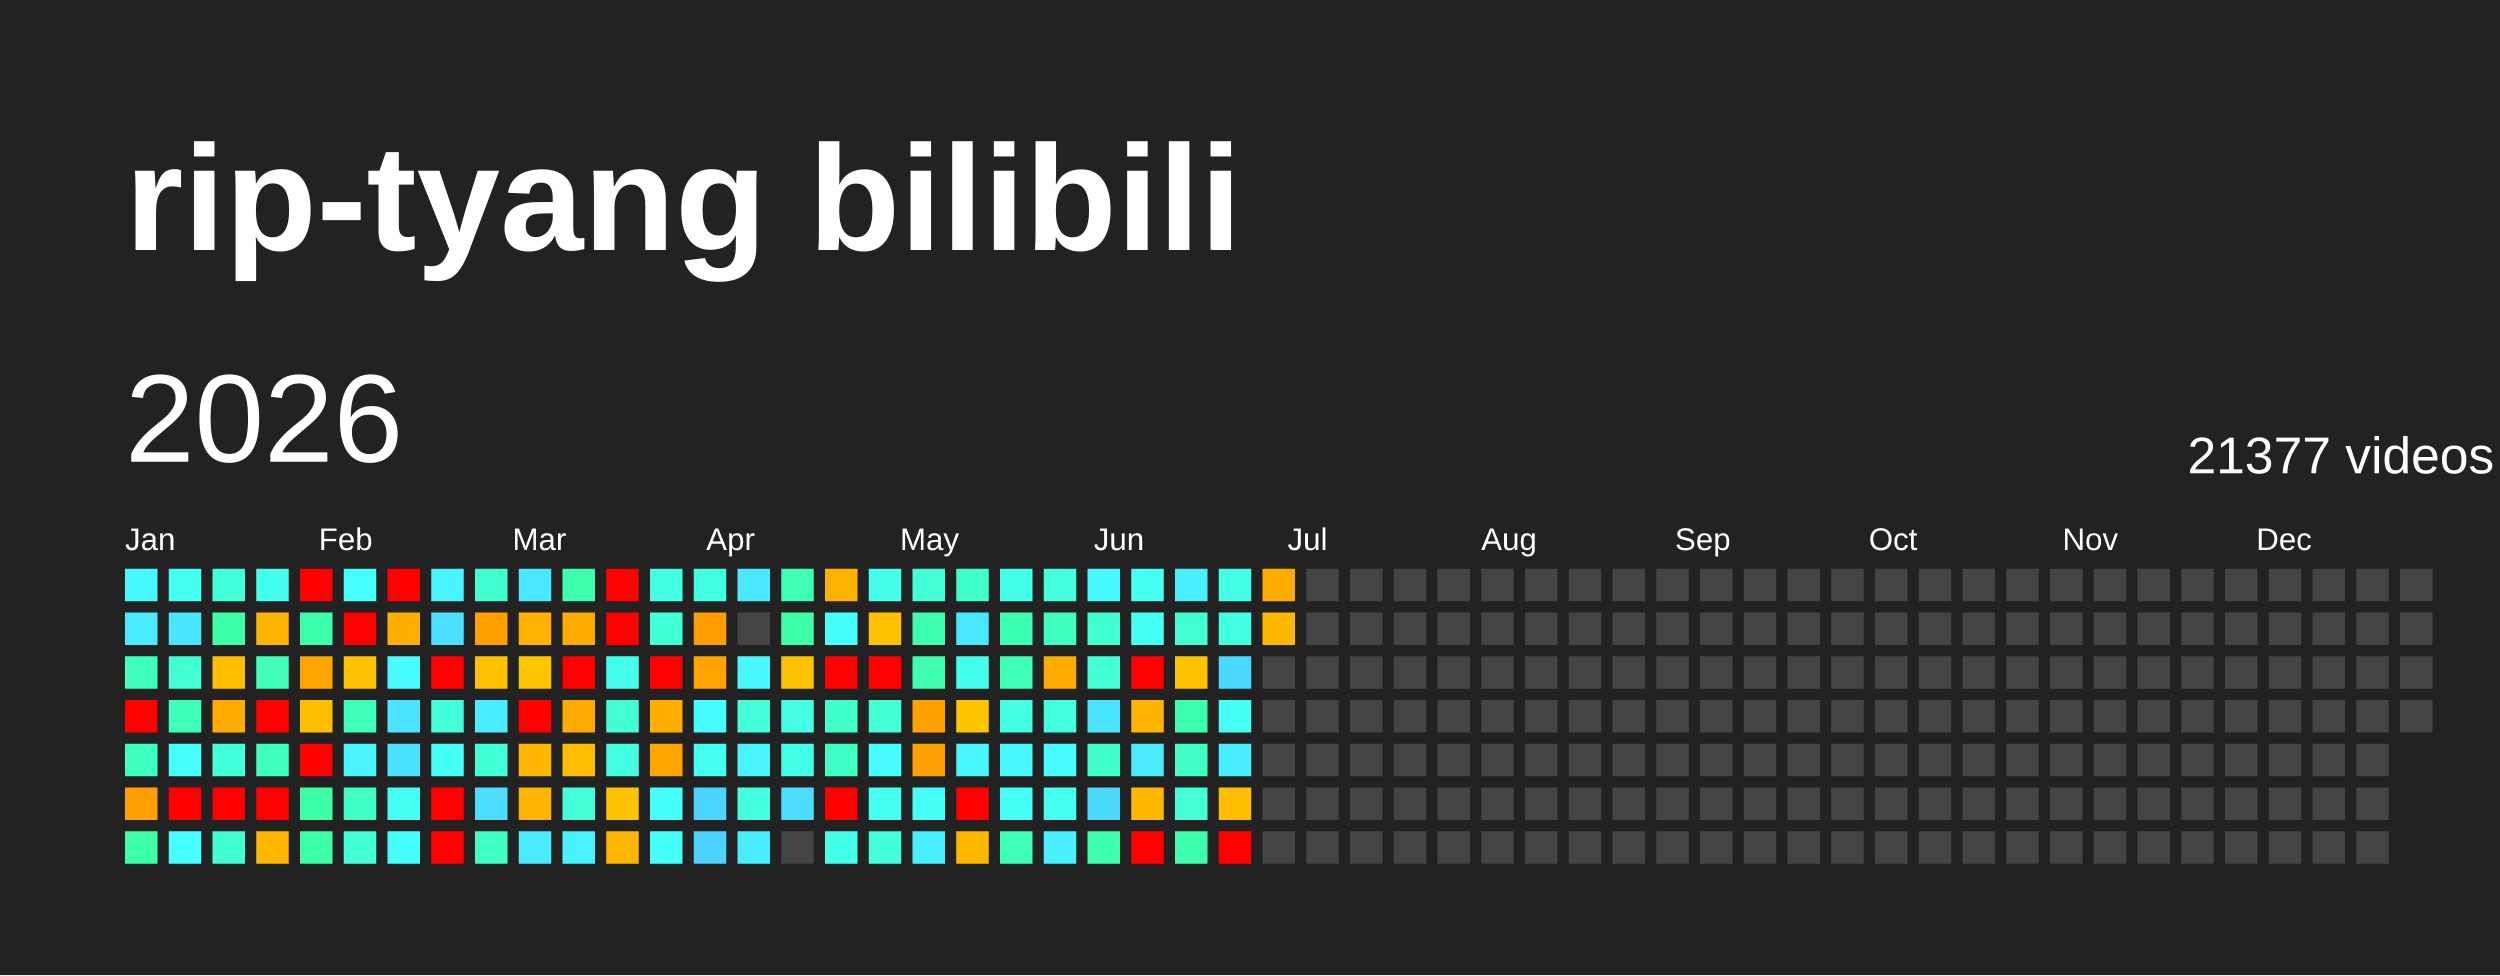
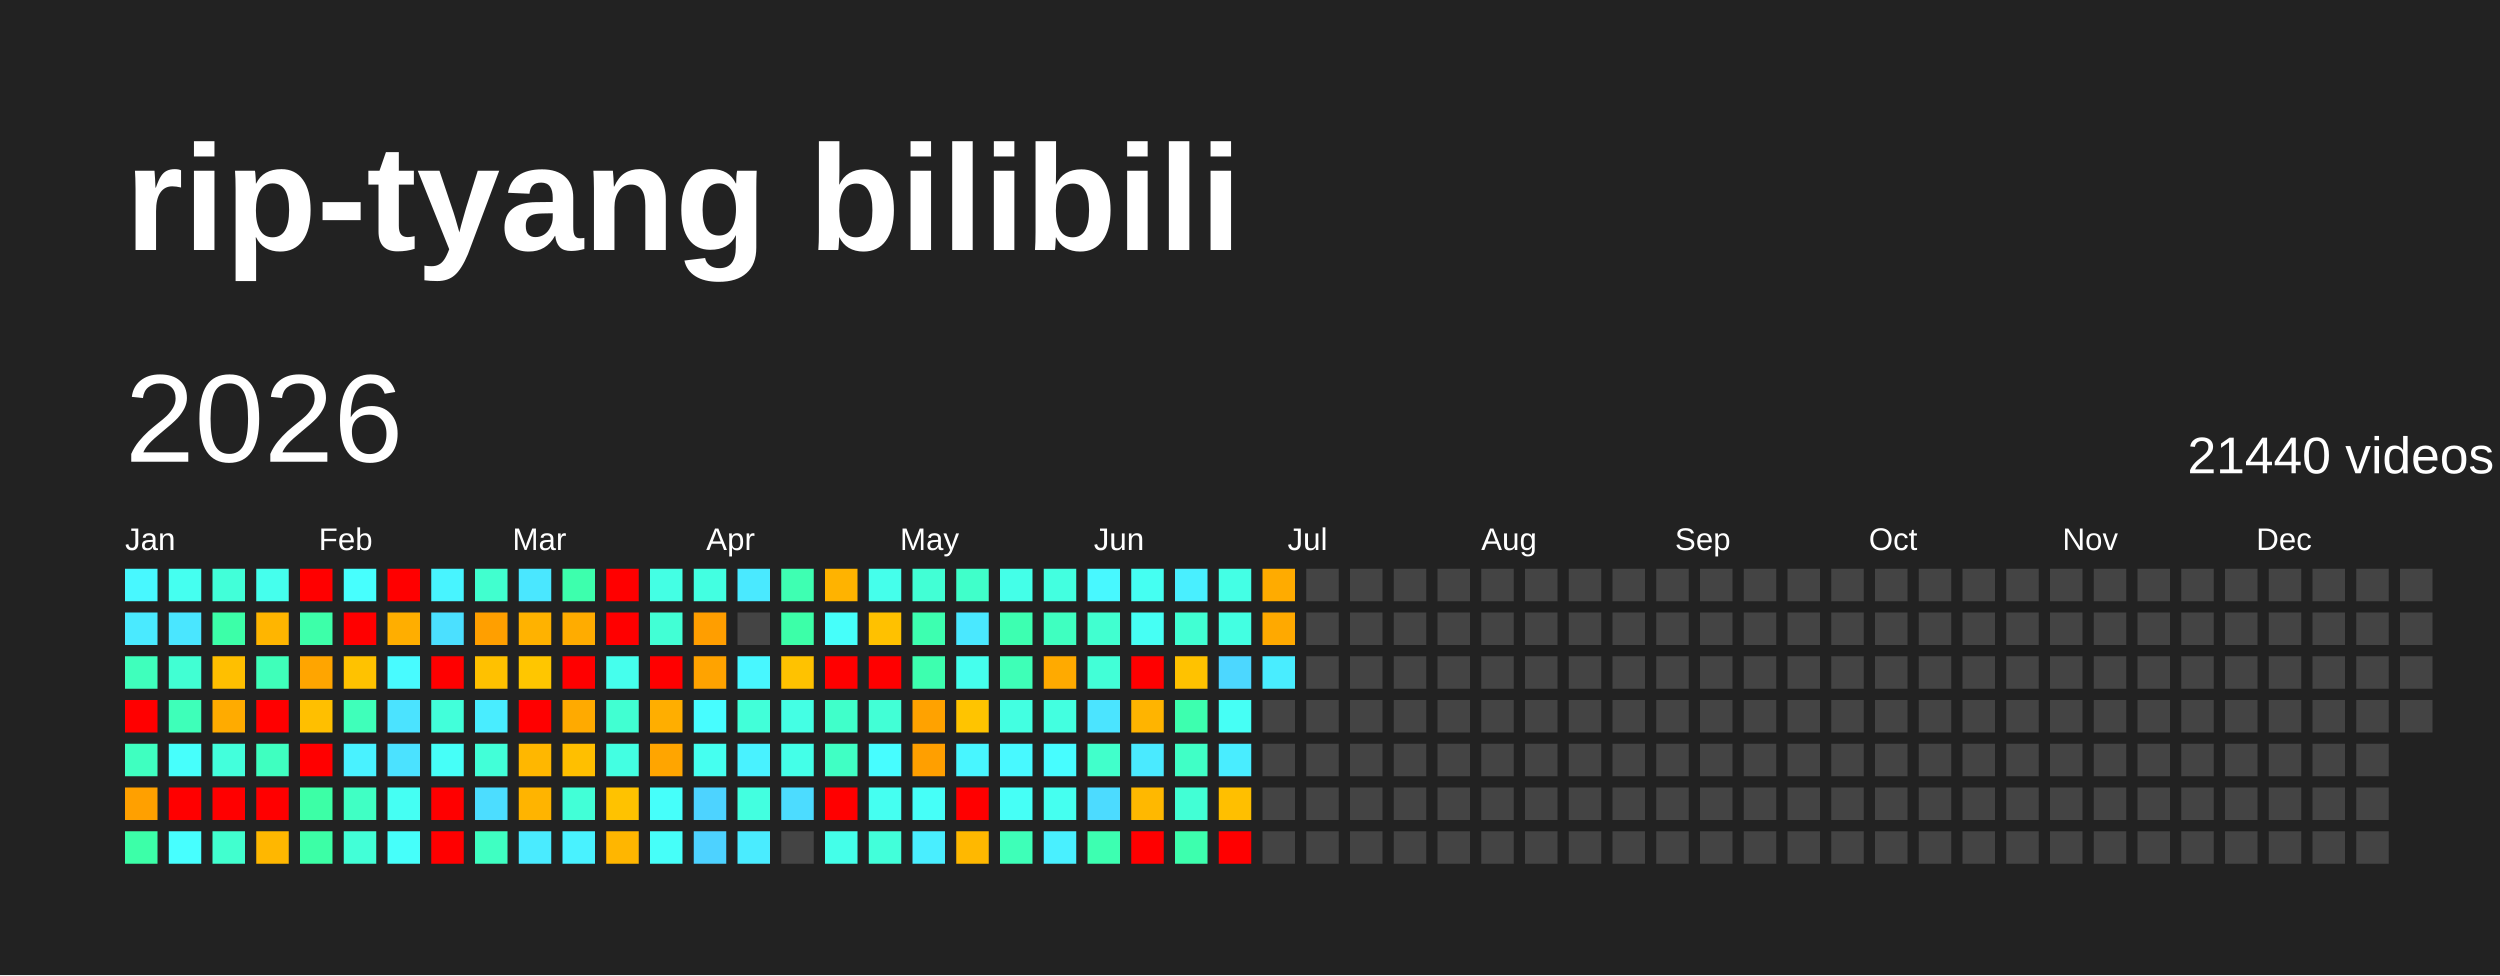
<svg xmlns="http://www.w3.org/2000/svg" baseProfile="full" height="78mm" version="1.1" viewBox="0,0,200,78" width="200mm">
  <defs />
  <rect fill="#222222" height="78" width="200" x="0" y="0" />
  <text fill="#FFFFFF" style="font-size:12px; font-family:Arial; font-weight:bold;" x="10" y="20">rip-tyang bilibili</text>
  <text dominant-baseline="hanging" fill="#FFFFFF" style="font-size:10.0px; font-family:Arial;" x="10" y="30">2026</text>
-   <text dominant-baseline="hanging" fill="#FFFFFF" style="font-size:4.125px; font-family:Arial;" x="175" y="35">21377 videos</text>
+   <text dominant-baseline="hanging" fill="#FFFFFF" style="font-size:4.125px; font-family:Arial;" x="175" y="35">21440 videos</text>
  <text fill="#FFFFFF" style="font-size:2.5px; font-family:Arial" x="10.0" y="44">Jan</text>
  <text fill="#FFFFFF" style="font-size:2.5px; font-family:Arial" x="25.5" y="44">Feb</text>
  <text fill="#FFFFFF" style="font-size:2.5px; font-family:Arial" x="41.0" y="44">Mar</text>
  <text fill="#FFFFFF" style="font-size:2.5px; font-family:Arial" x="56.5" y="44">Apr</text>
  <text fill="#FFFFFF" style="font-size:2.5px; font-family:Arial" x="72.0" y="44">May</text>
  <text fill="#FFFFFF" style="font-size:2.5px; font-family:Arial" x="87.5" y="44">Jun</text>
  <text fill="#FFFFFF" style="font-size:2.5px; font-family:Arial" x="103.0" y="44">Jul</text>
  <text fill="#FFFFFF" style="font-size:2.5px; font-family:Arial" x="118.5" y="44">Aug</text>
  <text fill="#FFFFFF" style="font-size:2.5px; font-family:Arial" x="134.0" y="44">Sep</text>
  <text fill="#FFFFFF" style="font-size:2.5px; font-family:Arial" x="149.5" y="44">Oct</text>
  <text fill="#FFFFFF" style="font-size:2.5px; font-family:Arial" x="165.0" y="44">Nov</text>
  <text fill="#FFFFFF" style="font-size:2.5px; font-family:Arial" x="180.5" y="44">Dec</text>
  <rect fill="#48f8ff" height="2.6" width="2.6" x="10.0" y="45.5" />
  <rect fill="#4aeaff" height="2.6" width="2.6" x="10.0" y="49.0" />
  <rect fill="#3fffbc" height="2.6" width="2.6" x="10.0" y="52.5" />
  <rect fill="red" height="2.6" width="2.6" x="10.0" y="56.0" />
  <rect fill="#3fffc0" height="2.6" width="2.6" x="10.0" y="59.5" />
  <rect fill="#ffa000" height="2.6" width="2.6" x="10.0" y="63.0" />
  <rect fill="#3cffa8" height="2.6" width="2.6" x="10.0" y="66.5" />
  <rect fill="#45fff0" height="2.6" width="2.6" x="13.5" y="45.5" />
  <rect fill="#4ae6ff" height="2.6" width="2.6" x="13.5" y="49.0" />
  <rect fill="#41ffd3" height="2.6" width="2.6" x="13.5" y="52.5" />
  <rect fill="#3effb9" height="2.6" width="2.6" x="13.5" y="56.0" />
  <rect fill="#47fffc" height="2.6" width="2.6" x="13.5" y="59.5" />
  <rect fill="red" height="2.6" width="2.6" x="13.5" y="63.0" />
  <rect fill="#47ffff" height="2.6" width="2.6" x="13.5" y="66.5" />
  <rect fill="#42ffd9" height="2.6" width="2.6" x="17.0" y="45.5" />
  <rect fill="#3cffa8" height="2.6" width="2.6" x="17.0" y="49.0" />
  <rect fill="#ffbf00" height="2.6" width="2.6" x="17.0" y="52.5" />
  <rect fill="#ffab00" height="2.6" width="2.6" x="17.0" y="56.0" />
  <rect fill="#43ffdc" height="2.6" width="2.6" x="17.0" y="59.5" />
  <rect fill="red" height="2.6" width="2.6" x="17.0" y="63.0" />
  <rect fill="#41ffcf" height="2.6" width="2.6" x="17.0" y="66.5" />
  <rect fill="#45ffed" height="2.6" width="2.6" x="20.5" y="45.5" />
  <rect fill="#ffb500" height="2.6" width="2.6" x="20.5" y="49.0" />
  <rect fill="#3fffba" height="2.6" width="2.6" x="20.5" y="52.5" />
  <rect fill="red" height="2.6" width="2.6" x="20.5" y="56.0" />
  <rect fill="#3fffc0" height="2.6" width="2.6" x="20.5" y="59.5" />
  <rect fill="red" height="2.6" width="2.6" x="20.5" y="63.0" />
  <rect fill="#ffb700" height="2.6" width="2.6" x="20.5" y="66.5" />
  <rect fill="red" height="2.6" width="2.6" x="24.0" y="45.5" />
  <rect fill="#3dffa9" height="2.6" width="2.6" x="24.0" y="49.0" />
  <rect fill="#ffa500" height="2.6" width="2.6" x="24.0" y="52.5" />
  <rect fill="#ffbf00" height="2.6" width="2.6" x="24.0" y="56.0" />
  <rect fill="red" height="2.6" width="2.6" x="24.0" y="59.5" />
  <rect fill="#3cffa6" height="2.6" width="2.6" x="24.0" y="63.0" />
  <rect fill="#3cffa6" height="2.6" width="2.6" x="24.0" y="66.5" />
  <rect fill="#47fffe" height="2.6" width="2.6" x="27.5" y="45.5" />
  <rect fill="red" height="2.6" width="2.6" x="27.5" y="49.0" />
  <rect fill="#ffc200" height="2.6" width="2.6" x="27.5" y="52.5" />
  <rect fill="#3fffba" height="2.6" width="2.6" x="27.5" y="56.0" />
  <rect fill="#49f2ff" height="2.6" width="2.6" x="27.5" y="59.5" />
  <rect fill="#40ffc4" height="2.6" width="2.6" x="27.5" y="63.0" />
  <rect fill="#42ffd7" height="2.6" width="2.6" x="27.5" y="66.5" />
  <rect fill="red" height="2.6" width="2.6" x="31.0" y="45.5" />
  <rect fill="#ffae00" height="2.6" width="2.6" x="31.0" y="49.0" />
  <rect fill="#48fbff" height="2.6" width="2.6" x="31.0" y="52.5" />
  <rect fill="#4be3ff" height="2.6" width="2.6" x="31.0" y="56.0" />
  <rect fill="#4be2ff" height="2.6" width="2.6" x="31.0" y="59.5" />
  <rect fill="#45fff3" height="2.6" width="2.6" x="31.0" y="63.0" />
  <rect fill="#46fffa" height="2.6" width="2.6" x="31.0" y="66.5" />
  <rect fill="#48f4ff" height="2.6" width="2.6" x="34.5" y="45.5" />
  <rect fill="#4be0ff" height="2.6" width="2.6" x="34.5" y="49.0" />
  <rect fill="red" height="2.6" width="2.6" x="34.5" y="52.5" />
  <rect fill="#42ffda" height="2.6" width="2.6" x="34.5" y="56.0" />
  <rect fill="#46fff8" height="2.6" width="2.6" x="34.5" y="59.5" />
  <rect fill="red" height="2.6" width="2.6" x="34.5" y="63.0" />
  <rect fill="red" height="2.6" width="2.6" x="34.5" y="66.5" />
  <rect fill="#41ffcf" height="2.6" width="2.6" x="38.0" y="45.5" />
  <rect fill="#ff9f00" height="2.6" width="2.6" x="38.0" y="49.0" />
  <rect fill="#ffc100" height="2.6" width="2.6" x="38.0" y="52.5" />
  <rect fill="#49edff" height="2.6" width="2.6" x="38.0" y="56.0" />
  <rect fill="#42ffd8" height="2.6" width="2.6" x="38.0" y="59.5" />
  <rect fill="#4cddff" height="2.6" width="2.6" x="38.0" y="63.0" />
  <rect fill="#3fffc2" height="2.6" width="2.6" x="38.0" y="66.5" />
  <rect fill="#4ae7ff" height="2.6" width="2.6" x="41.5" y="45.5" />
  <rect fill="#ffb200" height="2.6" width="2.6" x="41.5" y="49.0" />
  <rect fill="#ffc600" height="2.6" width="2.6" x="41.5" y="52.5" />
  <rect fill="red" height="2.6" width="2.6" x="41.5" y="56.0" />
  <rect fill="#ffb700" height="2.6" width="2.6" x="41.5" y="59.5" />
  <rect fill="#ffb400" height="2.6" width="2.6" x="41.5" y="63.0" />
  <rect fill="#4aebff" height="2.6" width="2.6" x="41.5" y="66.5" />
  <rect fill="#3dffad" height="2.6" width="2.6" x="45.0" y="45.5" />
  <rect fill="#ffac00" height="2.6" width="2.6" x="45.0" y="49.0" />
  <rect fill="red" height="2.6" width="2.6" x="45.0" y="52.5" />
  <rect fill="#ffaa00" height="2.6" width="2.6" x="45.0" y="56.0" />
  <rect fill="#ffbf00" height="2.6" width="2.6" x="45.0" y="59.5" />
  <rect fill="#42ffd7" height="2.6" width="2.6" x="45.0" y="63.0" />
  <rect fill="#49f2ff" height="2.6" width="2.6" x="45.0" y="66.5" />
  <rect fill="red" height="2.6" width="2.6" x="48.5" y="45.5" />
  <rect fill="red" height="2.6" width="2.6" x="48.5" y="49.0" />
  <rect fill="#45ffed" height="2.6" width="2.6" x="48.5" y="52.5" />
  <rect fill="#41ffd2" height="2.6" width="2.6" x="48.5" y="56.0" />
  <rect fill="#43ffe2" height="2.6" width="2.6" x="48.5" y="59.5" />
  <rect fill="#ffc200" height="2.6" width="2.6" x="48.5" y="63.0" />
  <rect fill="#ffb600" height="2.6" width="2.6" x="48.5" y="66.5" />
  <rect fill="#44ffe4" height="2.6" width="2.6" x="52.0" y="45.5" />
  <rect fill="#42ffd5" height="2.6" width="2.6" x="52.0" y="49.0" />
  <rect fill="red" height="2.6" width="2.6" x="52.0" y="52.5" />
  <rect fill="#ffae00" height="2.6" width="2.6" x="52.0" y="56.0" />
  <rect fill="#ffa500" height="2.6" width="2.6" x="52.0" y="59.5" />
  <rect fill="#46fffa" height="2.6" width="2.6" x="52.0" y="63.0" />
  <rect fill="#46fff9" height="2.6" width="2.6" x="52.0" y="66.5" />
  <rect fill="#43ffe1" height="2.6" width="2.6" x="55.5" y="45.5" />
  <rect fill="#ff9e00" height="2.6" width="2.6" x="55.5" y="49.0" />
  <rect fill="#ffa300" height="2.6" width="2.6" x="55.5" y="52.5" />
  <rect fill="#47fdff" height="2.6" width="2.6" x="55.5" y="56.0" />
  <rect fill="#45fff0" height="2.6" width="2.6" x="55.5" y="59.5" />
  <rect fill="#4dd3ff" height="2.6" width="2.6" x="55.5" y="63.0" />
  <rect fill="#4dd2ff" height="2.6" width="2.6" x="55.5" y="66.5" />
  <rect fill="#4ae9ff" height="2.6" width="2.6" x="59.0" y="45.5" />
  <rect fill="#444444" height="2.6" width="2.6" x="59.0" y="49.0" />
  <rect fill="#48f7ff" height="2.6" width="2.6" x="59.0" y="52.5" />
  <rect fill="#42ffd9" height="2.6" width="2.6" x="59.0" y="56.0" />
  <rect fill="#49f2ff" height="2.6" width="2.6" x="59.0" y="59.5" />
  <rect fill="#43ffe0" height="2.6" width="2.6" x="59.0" y="63.0" />
  <rect fill="#4aecff" height="2.6" width="2.6" x="59.0" y="66.5" />
  <rect fill="#3effb2" height="2.6" width="2.6" x="62.5" y="45.5" />
  <rect fill="#3cffa8" height="2.6" width="2.6" x="62.5" y="49.0" />
  <rect fill="#ffc200" height="2.6" width="2.6" x="62.5" y="52.5" />
  <rect fill="#44ffe4" height="2.6" width="2.6" x="62.5" y="56.0" />
  <rect fill="#44ffe8" height="2.6" width="2.6" x="62.5" y="59.5" />
  <rect fill="#4cdcff" height="2.6" width="2.6" x="62.5" y="63.0" />
  <rect fill="#444444" height="2.6" width="2.6" x="62.5" y="66.5" />
  <rect fill="#ffb300" height="2.6" width="2.6" x="66.0" y="45.5" />
  <rect fill="#46fffa" height="2.6" width="2.6" x="66.0" y="49.0" />
  <rect fill="red" height="2.6" width="2.6" x="66.0" y="52.5" />
  <rect fill="#40ffca" height="2.6" width="2.6" x="66.0" y="56.0" />
  <rect fill="#40ffc4" height="2.6" width="2.6" x="66.0" y="59.5" />
  <rect fill="red" height="2.6" width="2.6" x="66.0" y="63.0" />
  <rect fill="#44ffe9" height="2.6" width="2.6" x="66.0" y="66.5" />
  <rect fill="#45ffeb" height="2.6" width="2.6" x="69.5" y="45.5" />
  <rect fill="#ffc100" height="2.6" width="2.6" x="69.5" y="49.0" />
  <rect fill="red" height="2.6" width="2.6" x="69.5" y="52.5" />
  <rect fill="#42ffd6" height="2.6" width="2.6" x="69.5" y="56.0" />
  <rect fill="#47fdff" height="2.6" width="2.6" x="69.5" y="59.5" />
  <rect fill="#45fff1" height="2.6" width="2.6" x="69.5" y="63.0" />
  <rect fill="#42ffda" height="2.6" width="2.6" x="69.5" y="66.5" />
  <rect fill="#42ffd5" height="2.6" width="2.6" x="73.0" y="45.5" />
  <rect fill="#3dffb0" height="2.6" width="2.6" x="73.0" y="49.0" />
  <rect fill="#3dffaf" height="2.6" width="2.6" x="73.0" y="52.5" />
  <rect fill="#ffa200" height="2.6" width="2.6" x="73.0" y="56.0" />
  <rect fill="#ff9f00" height="2.6" width="2.6" x="73.0" y="59.5" />
  <rect fill="#46fff8" height="2.6" width="2.6" x="73.0" y="63.0" />
  <rect fill="#49eeff" height="2.6" width="2.6" x="73.0" y="66.5" />
  <rect fill="#40ffca" height="2.6" width="2.6" x="76.5" y="45.5" />
  <rect fill="#4ae8ff" height="2.6" width="2.6" x="76.5" y="49.0" />
  <rect fill="#45ffed" height="2.6" width="2.6" x="76.5" y="52.5" />
  <rect fill="#ffc400" height="2.6" width="2.6" x="76.5" y="56.0" />
  <rect fill="#48f6ff" height="2.6" width="2.6" x="76.5" y="59.5" />
  <rect fill="red" height="2.6" width="2.6" x="76.5" y="63.0" />
  <rect fill="#ffb800" height="2.6" width="2.6" x="76.5" y="66.5" />
  <rect fill="#44ffe8" height="2.6" width="2.6" x="80.0" y="45.5" />
  <rect fill="#3dffb1" height="2.6" width="2.6" x="80.0" y="49.0" />
  <rect fill="#3effb7" height="2.6" width="2.6" x="80.0" y="52.5" />
  <rect fill="#43ffe1" height="2.6" width="2.6" x="80.0" y="56.0" />
  <rect fill="#48f9ff" height="2.6" width="2.6" x="80.0" y="59.5" />
  <rect fill="#46fff6" height="2.6" width="2.6" x="80.0" y="63.0" />
  <rect fill="#3effb8" height="2.6" width="2.6" x="80.0" y="66.5" />
  <rect fill="#43ffe0" height="2.6" width="2.6" x="83.5" y="45.5" />
  <rect fill="#3fffc0" height="2.6" width="2.6" x="83.5" y="49.0" />
  <rect fill="#ffaa00" height="2.6" width="2.6" x="83.5" y="52.5" />
  <rect fill="#43ffe0" height="2.6" width="2.6" x="83.5" y="56.0" />
  <rect fill="#47fdff" height="2.6" width="2.6" x="83.5" y="59.5" />
  <rect fill="#45fff0" height="2.6" width="2.6" x="83.5" y="63.0" />
  <rect fill="#49f0ff" height="2.6" width="2.6" x="83.5" y="66.5" />
  <rect fill="#48f8ff" height="2.6" width="2.6" x="87.0" y="45.5" />
  <rect fill="#41ffd0" height="2.6" width="2.6" x="87.0" y="49.0" />
  <rect fill="#42ffd7" height="2.6" width="2.6" x="87.0" y="52.5" />
  <rect fill="#4be4ff" height="2.6" width="2.6" x="87.0" y="56.0" />
  <rect fill="#41ffcb" height="2.6" width="2.6" x="87.0" y="59.5" />
  <rect fill="#4cdbff" height="2.6" width="2.6" x="87.0" y="63.0" />
  <rect fill="#3dffb1" height="2.6" width="2.6" x="87.0" y="66.5" />
  <rect fill="#45fff2" height="2.6" width="2.6" x="90.5" y="45.5" />
  <rect fill="#46fff4" height="2.6" width="2.6" x="90.5" y="49.0" />
  <rect fill="red" height="2.6" width="2.6" x="90.5" y="52.5" />
  <rect fill="#ffb400" height="2.6" width="2.6" x="90.5" y="56.0" />
  <rect fill="#4aeaff" height="2.6" width="2.6" x="90.5" y="59.5" />
  <rect fill="#ffb800" height="2.6" width="2.6" x="90.5" y="63.0" />
  <rect fill="red" height="2.6" width="2.6" x="90.5" y="66.5" />
  <rect fill="#49efff" height="2.6" width="2.6" x="94.0" y="45.5" />
  <rect fill="#41ffd3" height="2.6" width="2.6" x="94.0" y="49.0" />
  <rect fill="#ffc200" height="2.6" width="2.6" x="94.0" y="52.5" />
  <rect fill="#3dffaf" height="2.6" width="2.6" x="94.0" y="56.0" />
  <rect fill="#40ffc6" height="2.6" width="2.6" x="94.0" y="59.5" />
  <rect fill="#42ffd5" height="2.6" width="2.6" x="94.0" y="63.0" />
  <rect fill="#3dffae" height="2.6" width="2.6" x="94.0" y="66.5" />
  <rect fill="#44ffe5" height="2.6" width="2.6" x="97.5" y="45.5" />
  <rect fill="#43ffe2" height="2.6" width="2.6" x="97.5" y="49.0" />
  <rect fill="#4cd7ff" height="2.6" width="2.6" x="97.5" y="52.5" />
  <rect fill="#46fff5" height="2.6" width="2.6" x="97.5" y="56.0" />
  <rect fill="#49edff" height="2.6" width="2.6" x="97.5" y="59.5" />
  <rect fill="#ffbf00" height="2.6" width="2.6" x="97.5" y="63.0" />
  <rect fill="red" height="2.6" width="2.6" x="97.5" y="66.5" />
  <rect fill="#ffab00" height="2.6" width="2.6" x="101.0" y="45.5" />
-   <rect fill="#ffb800" height="2.6" width="2.6" x="101.0" y="49.0" />
-   <rect fill="#444444" height="2.6" width="2.6" x="101.0" y="52.5" />
+   <rect fill="#ffa900" height="2.6" width="2.6" x="101.0" y="49.0" />
+   <rect fill="#49edff" height="2.6" width="2.6" x="101.0" y="52.5" />
  <rect fill="#444444" height="2.6" width="2.6" x="101.0" y="56.0" />
  <rect fill="#444444" height="2.6" width="2.6" x="101.0" y="59.5" />
  <rect fill="#444444" height="2.6" width="2.6" x="101.0" y="63.0" />
  <rect fill="#444444" height="2.6" width="2.6" x="101.0" y="66.5" />
  <rect fill="#444444" height="2.6" width="2.6" x="104.5" y="45.5" />
  <rect fill="#444444" height="2.6" width="2.6" x="104.5" y="49.0" />
  <rect fill="#444444" height="2.6" width="2.6" x="104.5" y="52.5" />
  <rect fill="#444444" height="2.6" width="2.6" x="104.5" y="56.0" />
  <rect fill="#444444" height="2.6" width="2.6" x="104.5" y="59.5" />
  <rect fill="#444444" height="2.6" width="2.6" x="104.5" y="63.0" />
  <rect fill="#444444" height="2.6" width="2.6" x="104.5" y="66.5" />
  <rect fill="#444444" height="2.6" width="2.6" x="108.0" y="45.5" />
  <rect fill="#444444" height="2.6" width="2.6" x="108.0" y="49.0" />
  <rect fill="#444444" height="2.6" width="2.6" x="108.0" y="52.5" />
  <rect fill="#444444" height="2.6" width="2.6" x="108.0" y="56.0" />
  <rect fill="#444444" height="2.6" width="2.6" x="108.0" y="59.5" />
  <rect fill="#444444" height="2.6" width="2.6" x="108.0" y="63.0" />
  <rect fill="#444444" height="2.6" width="2.6" x="108.0" y="66.5" />
  <rect fill="#444444" height="2.6" width="2.6" x="111.5" y="45.5" />
  <rect fill="#444444" height="2.6" width="2.6" x="111.5" y="49.0" />
  <rect fill="#444444" height="2.6" width="2.6" x="111.5" y="52.5" />
  <rect fill="#444444" height="2.6" width="2.6" x="111.5" y="56.0" />
  <rect fill="#444444" height="2.6" width="2.6" x="111.5" y="59.5" />
  <rect fill="#444444" height="2.6" width="2.6" x="111.5" y="63.0" />
  <rect fill="#444444" height="2.6" width="2.6" x="111.5" y="66.5" />
  <rect fill="#444444" height="2.6" width="2.6" x="115.0" y="45.5" />
  <rect fill="#444444" height="2.6" width="2.6" x="115.0" y="49.0" />
  <rect fill="#444444" height="2.6" width="2.6" x="115.0" y="52.5" />
  <rect fill="#444444" height="2.6" width="2.6" x="115.0" y="56.0" />
  <rect fill="#444444" height="2.6" width="2.6" x="115.0" y="59.5" />
  <rect fill="#444444" height="2.6" width="2.6" x="115.0" y="63.0" />
  <rect fill="#444444" height="2.6" width="2.6" x="115.0" y="66.5" />
  <rect fill="#444444" height="2.6" width="2.6" x="118.5" y="45.5" />
  <rect fill="#444444" height="2.6" width="2.6" x="118.5" y="49.0" />
  <rect fill="#444444" height="2.6" width="2.6" x="118.5" y="52.5" />
  <rect fill="#444444" height="2.6" width="2.6" x="118.5" y="56.0" />
  <rect fill="#444444" height="2.6" width="2.6" x="118.5" y="59.5" />
  <rect fill="#444444" height="2.6" width="2.6" x="118.5" y="63.0" />
  <rect fill="#444444" height="2.6" width="2.6" x="118.5" y="66.5" />
  <rect fill="#444444" height="2.6" width="2.6" x="122.0" y="45.5" />
  <rect fill="#444444" height="2.6" width="2.6" x="122.0" y="49.0" />
  <rect fill="#444444" height="2.6" width="2.6" x="122.0" y="52.5" />
  <rect fill="#444444" height="2.6" width="2.6" x="122.0" y="56.0" />
  <rect fill="#444444" height="2.6" width="2.6" x="122.0" y="59.5" />
  <rect fill="#444444" height="2.6" width="2.6" x="122.0" y="63.0" />
  <rect fill="#444444" height="2.6" width="2.6" x="122.0" y="66.5" />
  <rect fill="#444444" height="2.6" width="2.6" x="125.5" y="45.5" />
  <rect fill="#444444" height="2.6" width="2.6" x="125.5" y="49.0" />
  <rect fill="#444444" height="2.6" width="2.6" x="125.5" y="52.5" />
  <rect fill="#444444" height="2.6" width="2.6" x="125.5" y="56.0" />
  <rect fill="#444444" height="2.6" width="2.6" x="125.5" y="59.5" />
  <rect fill="#444444" height="2.6" width="2.6" x="125.5" y="63.0" />
  <rect fill="#444444" height="2.6" width="2.6" x="125.5" y="66.5" />
  <rect fill="#444444" height="2.6" width="2.6" x="129.0" y="45.5" />
  <rect fill="#444444" height="2.6" width="2.6" x="129.0" y="49.0" />
  <rect fill="#444444" height="2.6" width="2.6" x="129.0" y="52.5" />
  <rect fill="#444444" height="2.6" width="2.6" x="129.0" y="56.0" />
  <rect fill="#444444" height="2.6" width="2.6" x="129.0" y="59.5" />
  <rect fill="#444444" height="2.6" width="2.6" x="129.0" y="63.0" />
  <rect fill="#444444" height="2.6" width="2.6" x="129.0" y="66.5" />
  <rect fill="#444444" height="2.6" width="2.6" x="132.5" y="45.5" />
  <rect fill="#444444" height="2.6" width="2.6" x="132.5" y="49.0" />
  <rect fill="#444444" height="2.6" width="2.6" x="132.5" y="52.5" />
  <rect fill="#444444" height="2.6" width="2.6" x="132.5" y="56.0" />
  <rect fill="#444444" height="2.6" width="2.6" x="132.5" y="59.5" />
  <rect fill="#444444" height="2.6" width="2.6" x="132.5" y="63.0" />
  <rect fill="#444444" height="2.6" width="2.6" x="132.5" y="66.5" />
  <rect fill="#444444" height="2.6" width="2.6" x="136.0" y="45.5" />
  <rect fill="#444444" height="2.6" width="2.6" x="136.0" y="49.0" />
  <rect fill="#444444" height="2.6" width="2.6" x="136.0" y="52.5" />
  <rect fill="#444444" height="2.6" width="2.6" x="136.0" y="56.0" />
  <rect fill="#444444" height="2.6" width="2.6" x="136.0" y="59.5" />
  <rect fill="#444444" height="2.6" width="2.6" x="136.0" y="63.0" />
  <rect fill="#444444" height="2.6" width="2.6" x="136.0" y="66.5" />
  <rect fill="#444444" height="2.6" width="2.6" x="139.5" y="45.5" />
  <rect fill="#444444" height="2.6" width="2.6" x="139.5" y="49.0" />
  <rect fill="#444444" height="2.6" width="2.6" x="139.5" y="52.5" />
  <rect fill="#444444" height="2.6" width="2.6" x="139.5" y="56.0" />
  <rect fill="#444444" height="2.6" width="2.6" x="139.5" y="59.5" />
  <rect fill="#444444" height="2.6" width="2.6" x="139.5" y="63.0" />
  <rect fill="#444444" height="2.6" width="2.6" x="139.5" y="66.5" />
  <rect fill="#444444" height="2.6" width="2.6" x="143.0" y="45.5" />
  <rect fill="#444444" height="2.6" width="2.6" x="143.0" y="49.0" />
  <rect fill="#444444" height="2.6" width="2.6" x="143.0" y="52.5" />
  <rect fill="#444444" height="2.6" width="2.6" x="143.0" y="56.0" />
  <rect fill="#444444" height="2.6" width="2.6" x="143.0" y="59.5" />
  <rect fill="#444444" height="2.6" width="2.6" x="143.0" y="63.0" />
  <rect fill="#444444" height="2.6" width="2.6" x="143.0" y="66.5" />
  <rect fill="#444444" height="2.6" width="2.6" x="146.5" y="45.5" />
  <rect fill="#444444" height="2.6" width="2.6" x="146.5" y="49.0" />
  <rect fill="#444444" height="2.6" width="2.6" x="146.5" y="52.5" />
  <rect fill="#444444" height="2.6" width="2.6" x="146.5" y="56.0" />
  <rect fill="#444444" height="2.6" width="2.6" x="146.5" y="59.5" />
  <rect fill="#444444" height="2.6" width="2.6" x="146.5" y="63.0" />
  <rect fill="#444444" height="2.6" width="2.6" x="146.5" y="66.5" />
  <rect fill="#444444" height="2.6" width="2.6" x="150.0" y="45.5" />
  <rect fill="#444444" height="2.6" width="2.6" x="150.0" y="49.0" />
  <rect fill="#444444" height="2.6" width="2.6" x="150.0" y="52.5" />
  <rect fill="#444444" height="2.6" width="2.6" x="150.0" y="56.0" />
  <rect fill="#444444" height="2.6" width="2.6" x="150.0" y="59.5" />
  <rect fill="#444444" height="2.6" width="2.6" x="150.0" y="63.0" />
  <rect fill="#444444" height="2.6" width="2.6" x="150.0" y="66.5" />
  <rect fill="#444444" height="2.6" width="2.6" x="153.5" y="45.5" />
  <rect fill="#444444" height="2.6" width="2.6" x="153.5" y="49.0" />
  <rect fill="#444444" height="2.6" width="2.6" x="153.5" y="52.5" />
  <rect fill="#444444" height="2.6" width="2.6" x="153.5" y="56.0" />
  <rect fill="#444444" height="2.6" width="2.6" x="153.5" y="59.5" />
  <rect fill="#444444" height="2.6" width="2.6" x="153.5" y="63.0" />
  <rect fill="#444444" height="2.6" width="2.6" x="153.5" y="66.5" />
  <rect fill="#444444" height="2.6" width="2.6" x="157.0" y="45.5" />
  <rect fill="#444444" height="2.6" width="2.6" x="157.0" y="49.0" />
  <rect fill="#444444" height="2.6" width="2.6" x="157.0" y="52.5" />
  <rect fill="#444444" height="2.6" width="2.6" x="157.0" y="56.0" />
  <rect fill="#444444" height="2.6" width="2.6" x="157.0" y="59.5" />
  <rect fill="#444444" height="2.6" width="2.6" x="157.0" y="63.0" />
  <rect fill="#444444" height="2.6" width="2.6" x="157.0" y="66.5" />
  <rect fill="#444444" height="2.6" width="2.6" x="160.5" y="45.5" />
  <rect fill="#444444" height="2.6" width="2.6" x="160.5" y="49.0" />
  <rect fill="#444444" height="2.6" width="2.6" x="160.5" y="52.5" />
  <rect fill="#444444" height="2.6" width="2.6" x="160.5" y="56.0" />
  <rect fill="#444444" height="2.6" width="2.6" x="160.5" y="59.5" />
  <rect fill="#444444" height="2.6" width="2.6" x="160.5" y="63.0" />
  <rect fill="#444444" height="2.6" width="2.6" x="160.5" y="66.5" />
  <rect fill="#444444" height="2.6" width="2.6" x="164.0" y="45.5" />
  <rect fill="#444444" height="2.6" width="2.6" x="164.0" y="49.0" />
  <rect fill="#444444" height="2.6" width="2.6" x="164.0" y="52.5" />
  <rect fill="#444444" height="2.6" width="2.6" x="164.0" y="56.0" />
  <rect fill="#444444" height="2.6" width="2.6" x="164.0" y="59.5" />
  <rect fill="#444444" height="2.6" width="2.6" x="164.0" y="63.0" />
  <rect fill="#444444" height="2.6" width="2.6" x="164.0" y="66.5" />
  <rect fill="#444444" height="2.6" width="2.6" x="167.5" y="45.5" />
  <rect fill="#444444" height="2.6" width="2.6" x="167.5" y="49.0" />
  <rect fill="#444444" height="2.6" width="2.6" x="167.5" y="52.5" />
  <rect fill="#444444" height="2.6" width="2.6" x="167.5" y="56.0" />
  <rect fill="#444444" height="2.6" width="2.6" x="167.5" y="59.5" />
  <rect fill="#444444" height="2.6" width="2.6" x="167.5" y="63.0" />
  <rect fill="#444444" height="2.6" width="2.6" x="167.5" y="66.5" />
  <rect fill="#444444" height="2.6" width="2.6" x="171.0" y="45.5" />
  <rect fill="#444444" height="2.6" width="2.6" x="171.0" y="49.0" />
  <rect fill="#444444" height="2.6" width="2.6" x="171.0" y="52.5" />
  <rect fill="#444444" height="2.6" width="2.6" x="171.0" y="56.0" />
  <rect fill="#444444" height="2.6" width="2.6" x="171.0" y="59.5" />
  <rect fill="#444444" height="2.6" width="2.6" x="171.0" y="63.0" />
  <rect fill="#444444" height="2.6" width="2.6" x="171.0" y="66.5" />
  <rect fill="#444444" height="2.6" width="2.6" x="174.5" y="45.5" />
  <rect fill="#444444" height="2.6" width="2.6" x="174.5" y="49.0" />
  <rect fill="#444444" height="2.6" width="2.6" x="174.5" y="52.5" />
  <rect fill="#444444" height="2.6" width="2.6" x="174.5" y="56.0" />
  <rect fill="#444444" height="2.6" width="2.6" x="174.5" y="59.5" />
  <rect fill="#444444" height="2.6" width="2.6" x="174.5" y="63.0" />
  <rect fill="#444444" height="2.6" width="2.6" x="174.5" y="66.5" />
  <rect fill="#444444" height="2.6" width="2.6" x="178.0" y="45.5" />
  <rect fill="#444444" height="2.6" width="2.6" x="178.0" y="49.0" />
  <rect fill="#444444" height="2.6" width="2.6" x="178.0" y="52.5" />
  <rect fill="#444444" height="2.6" width="2.6" x="178.0" y="56.0" />
  <rect fill="#444444" height="2.6" width="2.6" x="178.0" y="59.5" />
  <rect fill="#444444" height="2.6" width="2.6" x="178.0" y="63.0" />
  <rect fill="#444444" height="2.6" width="2.6" x="178.0" y="66.5" />
  <rect fill="#444444" height="2.6" width="2.6" x="181.5" y="45.5" />
  <rect fill="#444444" height="2.6" width="2.6" x="181.5" y="49.0" />
  <rect fill="#444444" height="2.6" width="2.6" x="181.5" y="52.5" />
  <rect fill="#444444" height="2.6" width="2.6" x="181.5" y="56.0" />
  <rect fill="#444444" height="2.6" width="2.6" x="181.5" y="59.5" />
  <rect fill="#444444" height="2.6" width="2.6" x="181.5" y="63.0" />
  <rect fill="#444444" height="2.6" width="2.6" x="181.5" y="66.5" />
  <rect fill="#444444" height="2.6" width="2.6" x="185.0" y="45.5" />
  <rect fill="#444444" height="2.6" width="2.6" x="185.0" y="49.0" />
  <rect fill="#444444" height="2.6" width="2.6" x="185.0" y="52.5" />
  <rect fill="#444444" height="2.6" width="2.6" x="185.0" y="56.0" />
  <rect fill="#444444" height="2.6" width="2.6" x="185.0" y="59.5" />
  <rect fill="#444444" height="2.6" width="2.6" x="185.0" y="63.0" />
  <rect fill="#444444" height="2.6" width="2.6" x="185.0" y="66.5" />
  <rect fill="#444444" height="2.6" width="2.6" x="188.5" y="45.5" />
  <rect fill="#444444" height="2.6" width="2.6" x="188.5" y="49.0" />
  <rect fill="#444444" height="2.6" width="2.6" x="188.5" y="52.5" />
  <rect fill="#444444" height="2.6" width="2.6" x="188.5" y="56.0" />
  <rect fill="#444444" height="2.6" width="2.6" x="188.5" y="59.5" />
  <rect fill="#444444" height="2.6" width="2.6" x="188.5" y="63.0" />
  <rect fill="#444444" height="2.6" width="2.6" x="188.5" y="66.5" />
  <rect fill="#444444" height="2.6" width="2.6" x="192.0" y="45.5" />
  <rect fill="#444444" height="2.6" width="2.6" x="192.0" y="49.0" />
  <rect fill="#444444" height="2.6" width="2.6" x="192.0" y="52.5" />
  <rect fill="#444444" height="2.6" width="2.6" x="192.0" y="56.0" />
</svg>
